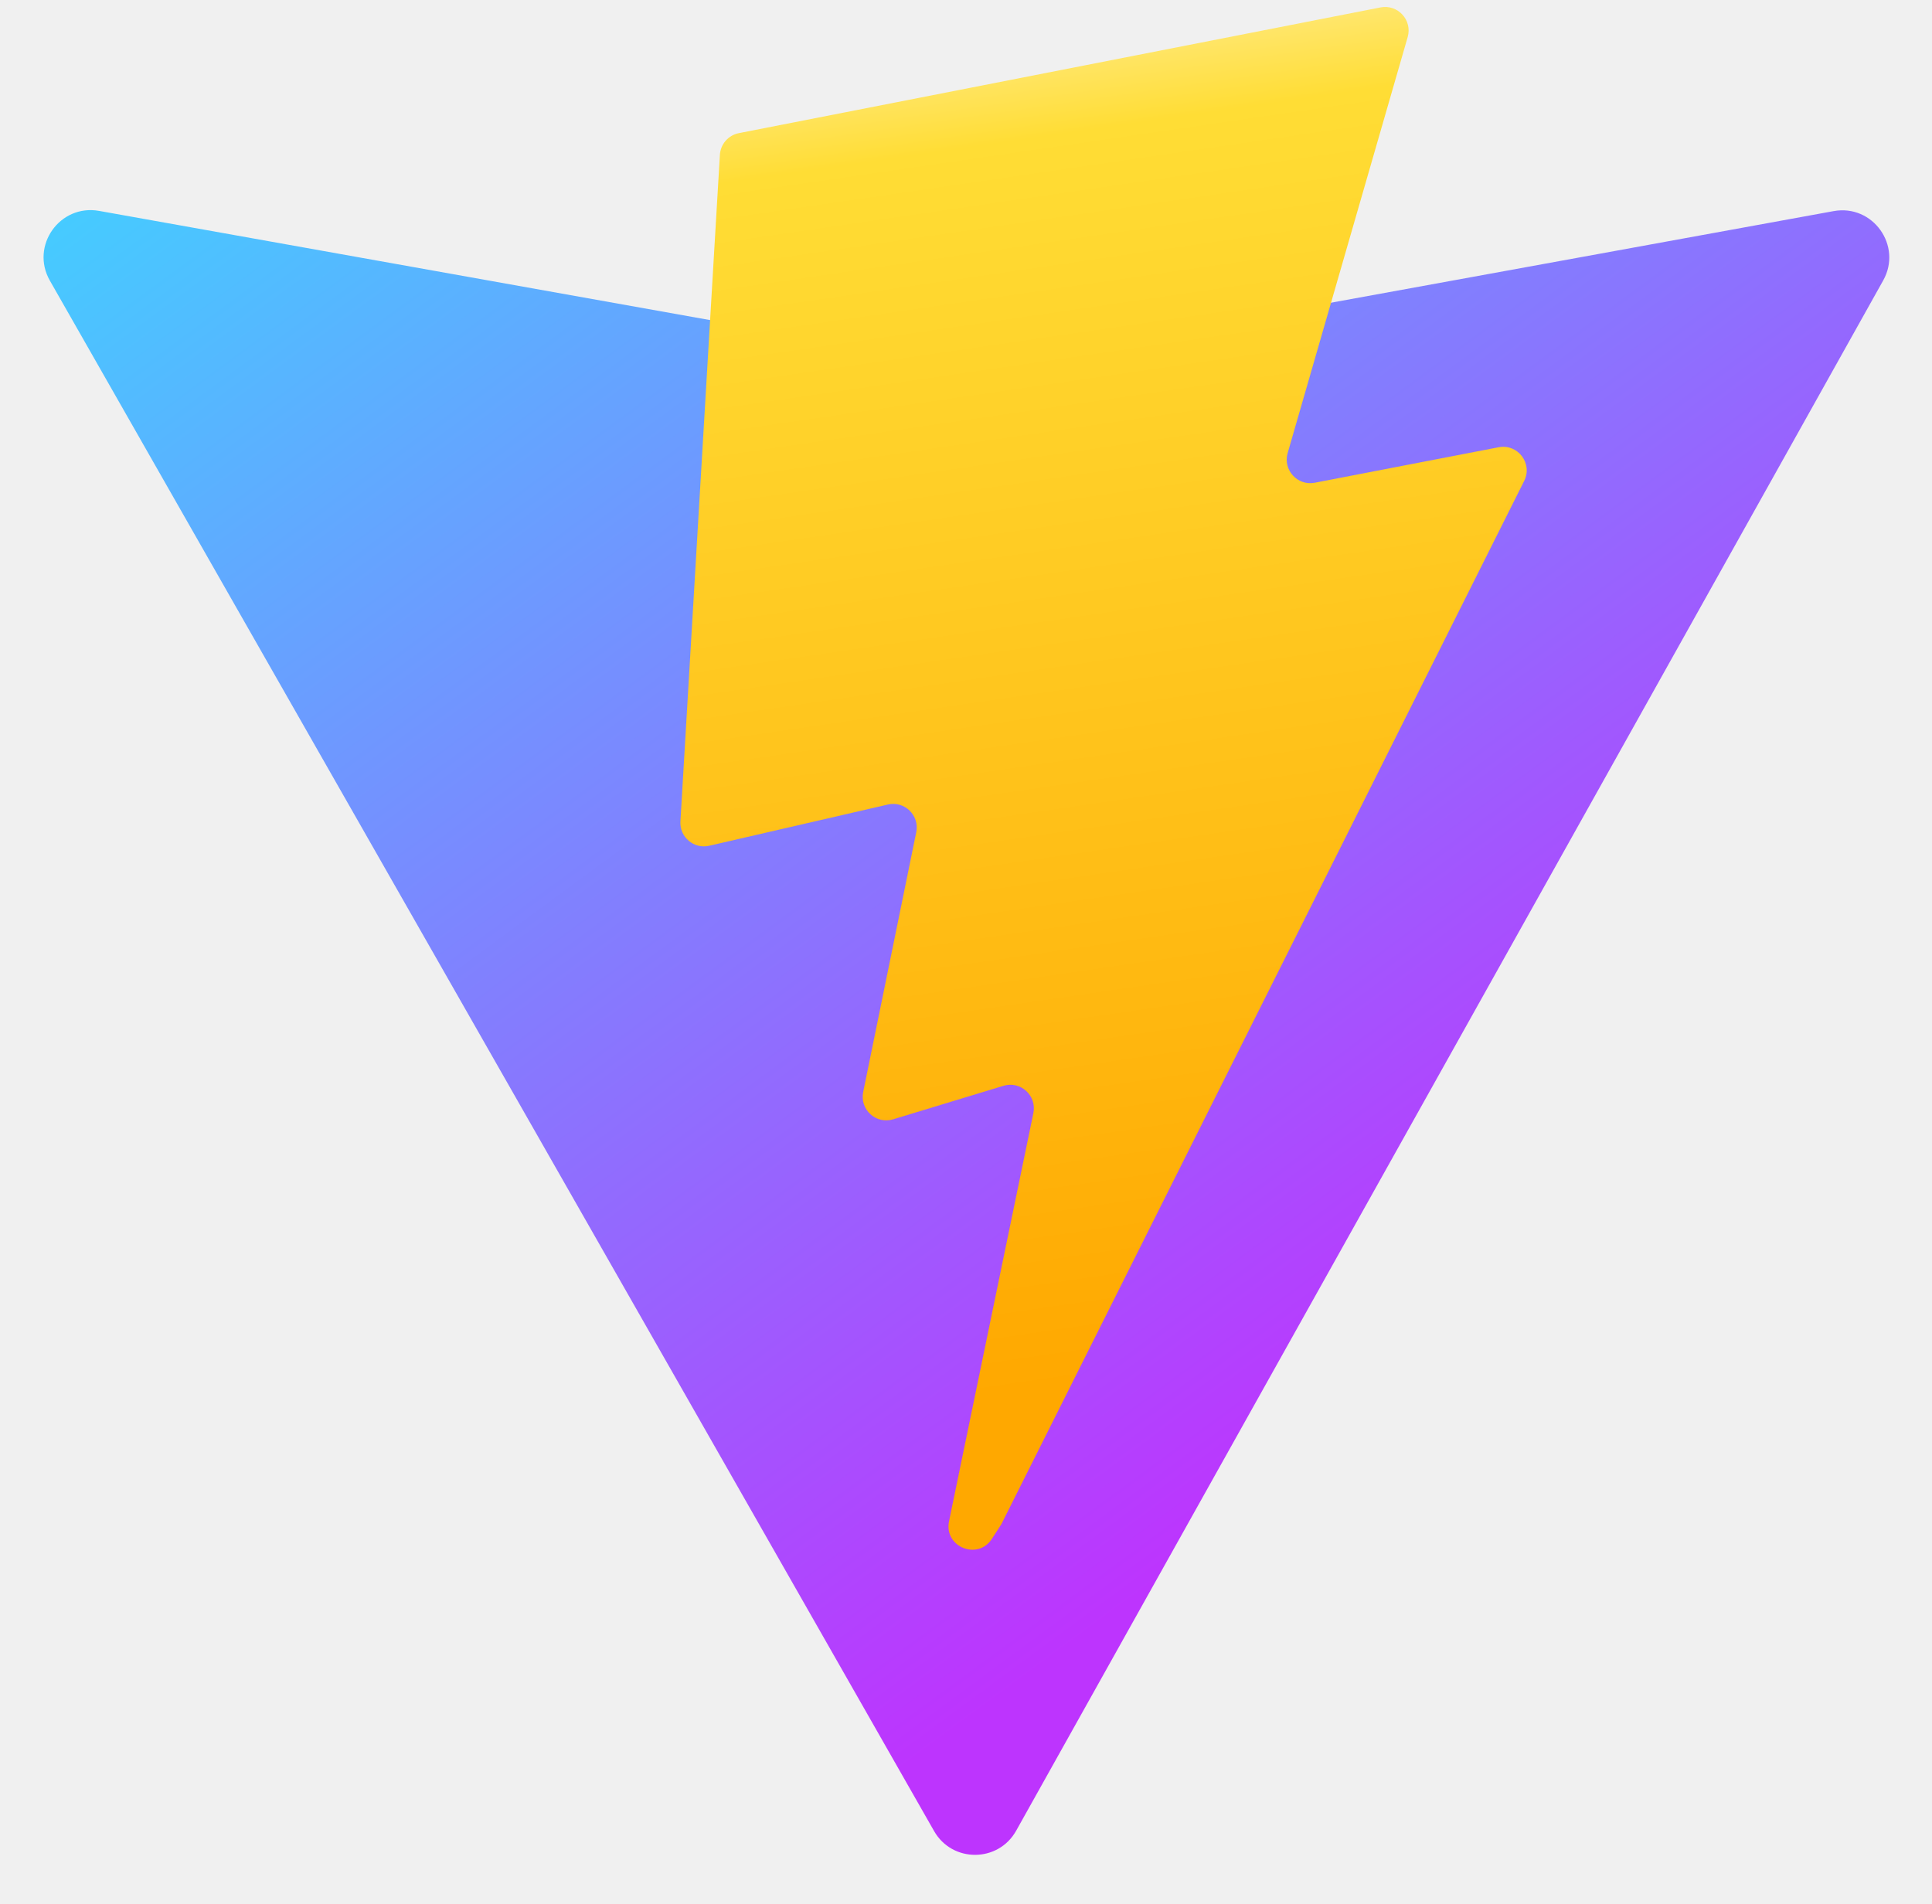
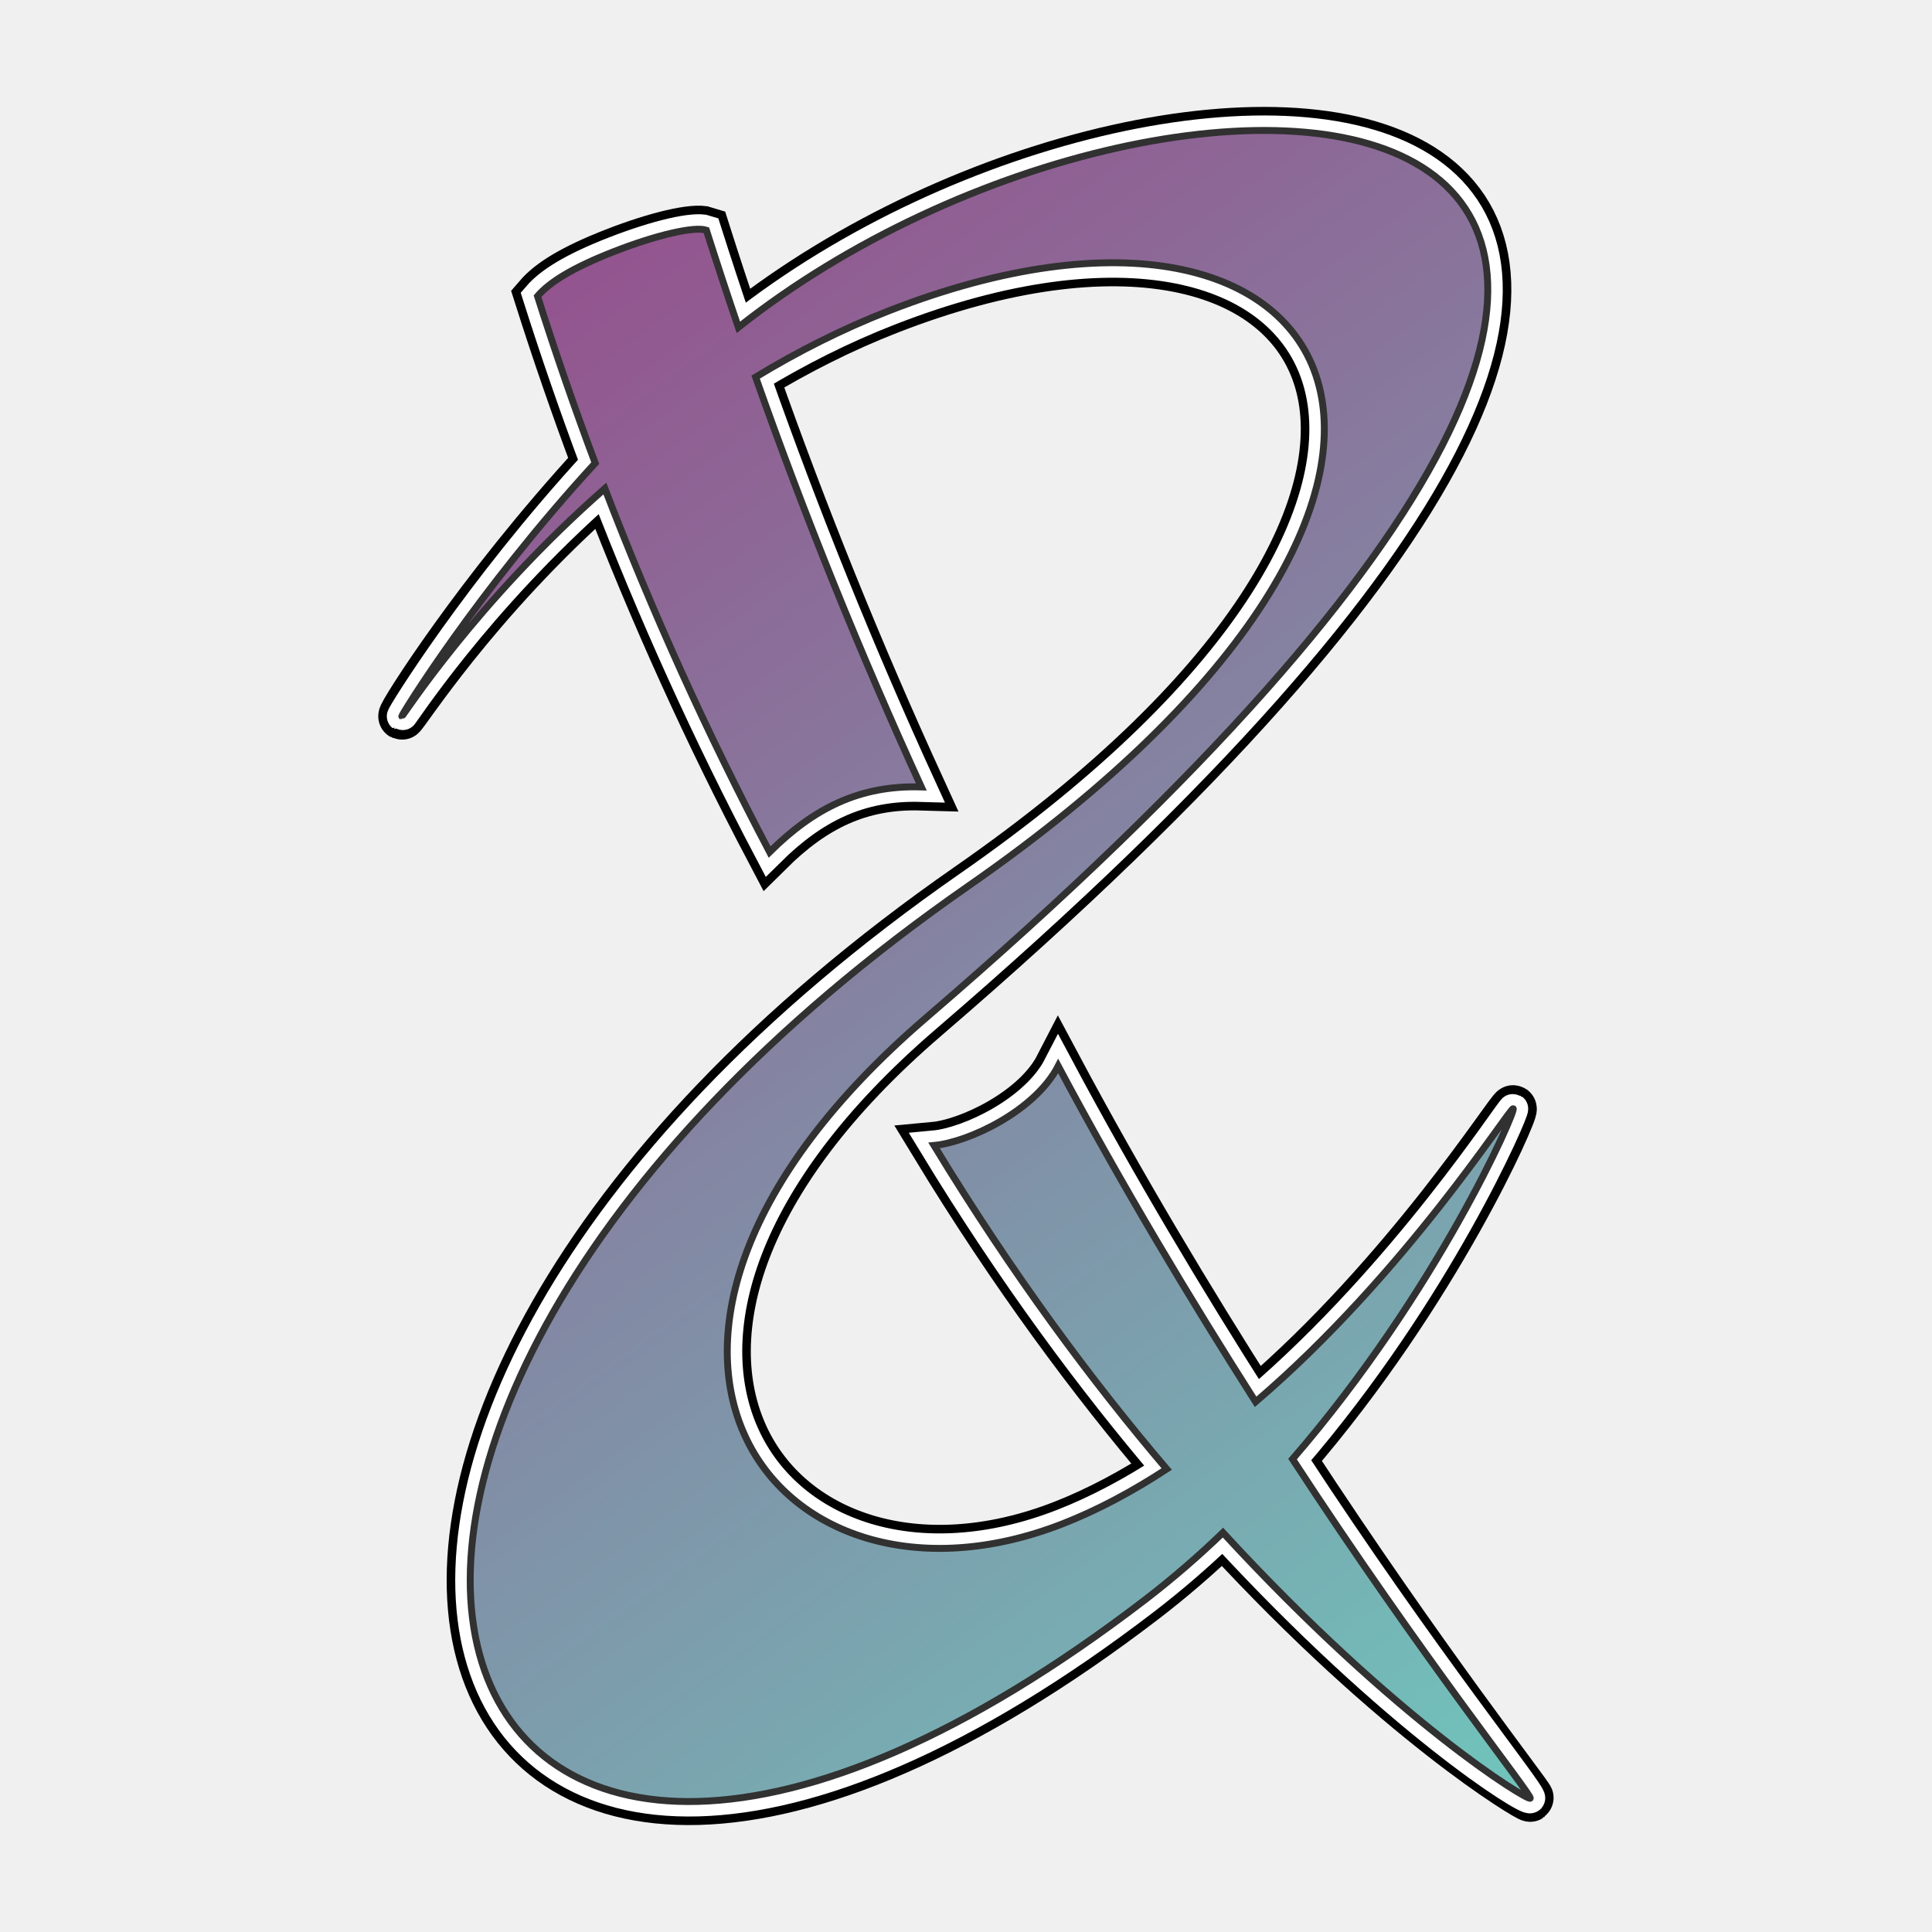
- <svg xmlns="http://www.w3.org/2000/svg" width="410" height="404" viewBox="0 0 410 404" fill="none">
-   <path d="M399.641 59.525L215.643 388.545C211.844 395.338 202.084 395.378 198.228 388.618L10.582 59.556C6.381 52.19 12.68 43.267 21.028 44.759L205.223 77.682C206.398 77.892 207.601 77.89 208.776 77.676L389.119 44.806C397.439 43.289 403.768 52.143 399.641 59.525Z" fill="url(#paint0_linear)" />
-   <path d="M292.965 1.574L156.801 28.255C154.563 28.694 152.906 30.59 152.771 32.866L144.395 174.33C144.198 177.662 147.258 180.248 150.51 179.498L188.42 170.749C191.967 169.931 195.172 173.055 194.443 176.622L183.18 231.775C182.422 235.487 185.907 238.661 189.532 237.56L212.947 230.446C216.577 229.344 220.065 232.527 219.297 236.242L201.398 322.875C200.278 328.294 207.486 331.249 210.492 326.603L212.5 323.5L323.454 102.072C325.312 98.365 322.108 94.137 318.036 94.923L279.014 102.454C275.347 103.161 272.227 99.746 273.262 96.158L298.731 7.867C299.767 4.273 296.636 0.855 292.965 1.574Z" fill="url(#paint1_linear)" />
+ <svg xmlns="http://www.w3.org/2000/svg" width="100" height="100" viewBox="0 0 5000 5000">
  <defs>
-     <linearGradient id="paint0_linear" x1="6" y1="33" x2="235" y2="344" gradientUnits="userSpaceOnUse">
-       <stop stop-color="#41D1FF" />
-       <stop offset="1" stop-color="#BD34FE" />
-     </linearGradient>
-     <linearGradient id="paint1_linear" x1="194.651" y1="8.818" x2="236.076" y2="292.989" gradientUnits="userSpaceOnUse">
-       <stop stop-color="#FFEA83" />
-       <stop offset="0.083" stop-color="#FFDD35" />
-       <stop offset="1" stop-color="#FFA800" />
+     <style>
+       .cls-1, .cls-2 {
+         fill: #313131;
+       }
+ 
+       .cls-1 {
+         stroke: #000;
+         stroke-width: 121.85px;
+       }
+ 
+       .cls-1, .cls-2, .cls-3 {
+         fill-rule: evenodd;
+       }
+ 
+       .cls-2 {
+         stroke: #fff;
+         stroke-width: 77.54px;
+       }
+ 
+       .cls-3 {
+         stroke: #313131;
+         stroke-width: 17.89px;
+         fill: url(#linear-gradient);
+       }
+     </style>
+     <linearGradient id="linear-gradient" x1="1039.88" y1="490.194" x2="3960.28" y2="4509.78" gradientUnits="userSpaceOnUse">
+       <stop offset="0" stop-color="#964b8b" />
+       <stop offset="0.014" stop-color="#964b8b" />
+       <stop offset="1" stop-color="#71c2bb" />
    </linearGradient>
  </defs>
+   <path id="Shape_2_copy" data-name="Shape 2 copy" class="cls-1" d="M2738.63,2758.92c164.35,307.97,342.62,605.05,510.87,869.03,387.94-331.56,659.26-762.82,666.63-758.61s-194.28,471.08-571.05,906.78c338.96,519.17,619.14,874.73,615.1,877.76S3615.27,4455.74,3165,3966.4a2382.667,2382.667,0,0,1-201.47,173.67c-1874.5,1436.25-2551.579-391.44-456.4-1847.77C3998.18,1255.89,3492.42,339.6,2301.4,803.987c-122.98,47.952-238.5,106.821-345.86,171.972Q2145.9,1515.571,2384.32,2036.57c-159.4-4.7-277.84,54.74-392.55,168.49a8712.572,8712.572,0,0,1-426.42-940.74c-335.46,294.58-520.07,591.88-525.47,589.42s194.59-322.11,500.53-655.22q-80.025-213.6-149.31-431.965c30.92-36.067,89.78-73.231,197.84-115.49,110.39-43.169,208.21-65.689,239.13-55.384q40.11,126.232,82.81,251.475C3062.47-65.158,5359.95,87.556,2396.19,2634.44c-975.56,838.34-394.34,1601.76,354.07,1309.06,92-35.98,182.21-84.7,269.16-141.61-192.74-226.36-398.96-503.35-602.14-837.46C2506.55,2956.15,2678.72,2875.12,2738.63,2758.92Z" />
+   <path id="Shape_2_copy_2" data-name="Shape 2 copy 2" class="cls-2" d="M2738.63,2758.92c164.35,307.97,342.62,605.05,510.87,869.03,387.94-331.56,661.36-761.77,666.63-758.61s-194.28,471.08-571.05,906.78c338.96,519.17,622.16,867.66,615.1,877.76S3615.27,4455.74,3165,3966.4a2382.667,2382.667,0,0,1-201.47,173.67c-1874.5,1436.25-2551.579-391.44-456.4-1847.77C3998.18,1255.89,3492.42,339.6,2301.4,803.987c-122.98,47.952-238.5,106.821-345.86,171.972Q2145.9,1515.571,2384.32,2036.57c-159.4-4.7-277.84,54.74-392.55,168.49a8712.572,8712.572,0,0,1-426.42-940.74c-335.46,294.58-523.02,590.9-525.47,589.42s194.59-322.11,500.53-655.22q-80.025-213.6-149.31-431.965c30.92-36.067,89.78-73.231,197.84-115.49,110.39-43.169,208.21-65.689,239.13-55.384q40.11,126.232,82.81,251.475C3062.47-65.158,5359.95,87.556,2396.19,2634.44c-975.56,838.34-394.34,1601.76,354.07,1309.06,92-35.98,182.21-84.7,269.16-141.61-192.74-226.36-398.96-503.35-602.14-837.46C2506.55,2956.15,2678.72,2875.12,2738.63,2758.92Z" />
+   <path class="cls-3" d="M2738.63,2758.92c164.35,307.97,342.62,605.05,510.87,869.03,387.94-331.56,658.21-761.77,666.63-758.61s-194.28,471.08-571.05,906.78c338.96,519.17,621.16,870.69,615.1,877.76S3615.27,4455.74,3165,3966.4a2382.667,2382.667,0,0,1-201.47,173.67c-1874.5,1436.25-2551.579-391.44-456.4-1847.77C3998.18,1255.89,3492.42,339.6,2301.4,803.987c-122.98,47.952-238.5,106.821-345.86,171.972Q2145.9,1515.571,2384.32,2036.57c-159.4-4.7-277.84,54.74-392.55,168.49a8712.572,8712.572,0,0,1-426.42-940.74c-335.46,294.58-523.02,590.41-525.47,589.42s194.59-322.11,500.53-655.22q-80.025-213.6-149.31-431.965c30.92-36.067,89.78-73.231,197.84-115.49,110.39-43.169,208.21-65.689,239.13-55.384q40.11,126.232,82.81,251.475C3062.47-65.158,5359.95,87.556,2396.19,2634.44c-975.56,838.34-394.34,1601.76,354.07,1309.06,92-35.98,182.21-84.7,269.16-141.61-192.74-226.36-398.96-503.35-602.14-837.46C2506.55,2956.15,2678.72,2875.12,2738.63,2758.92Z" />
</svg>
